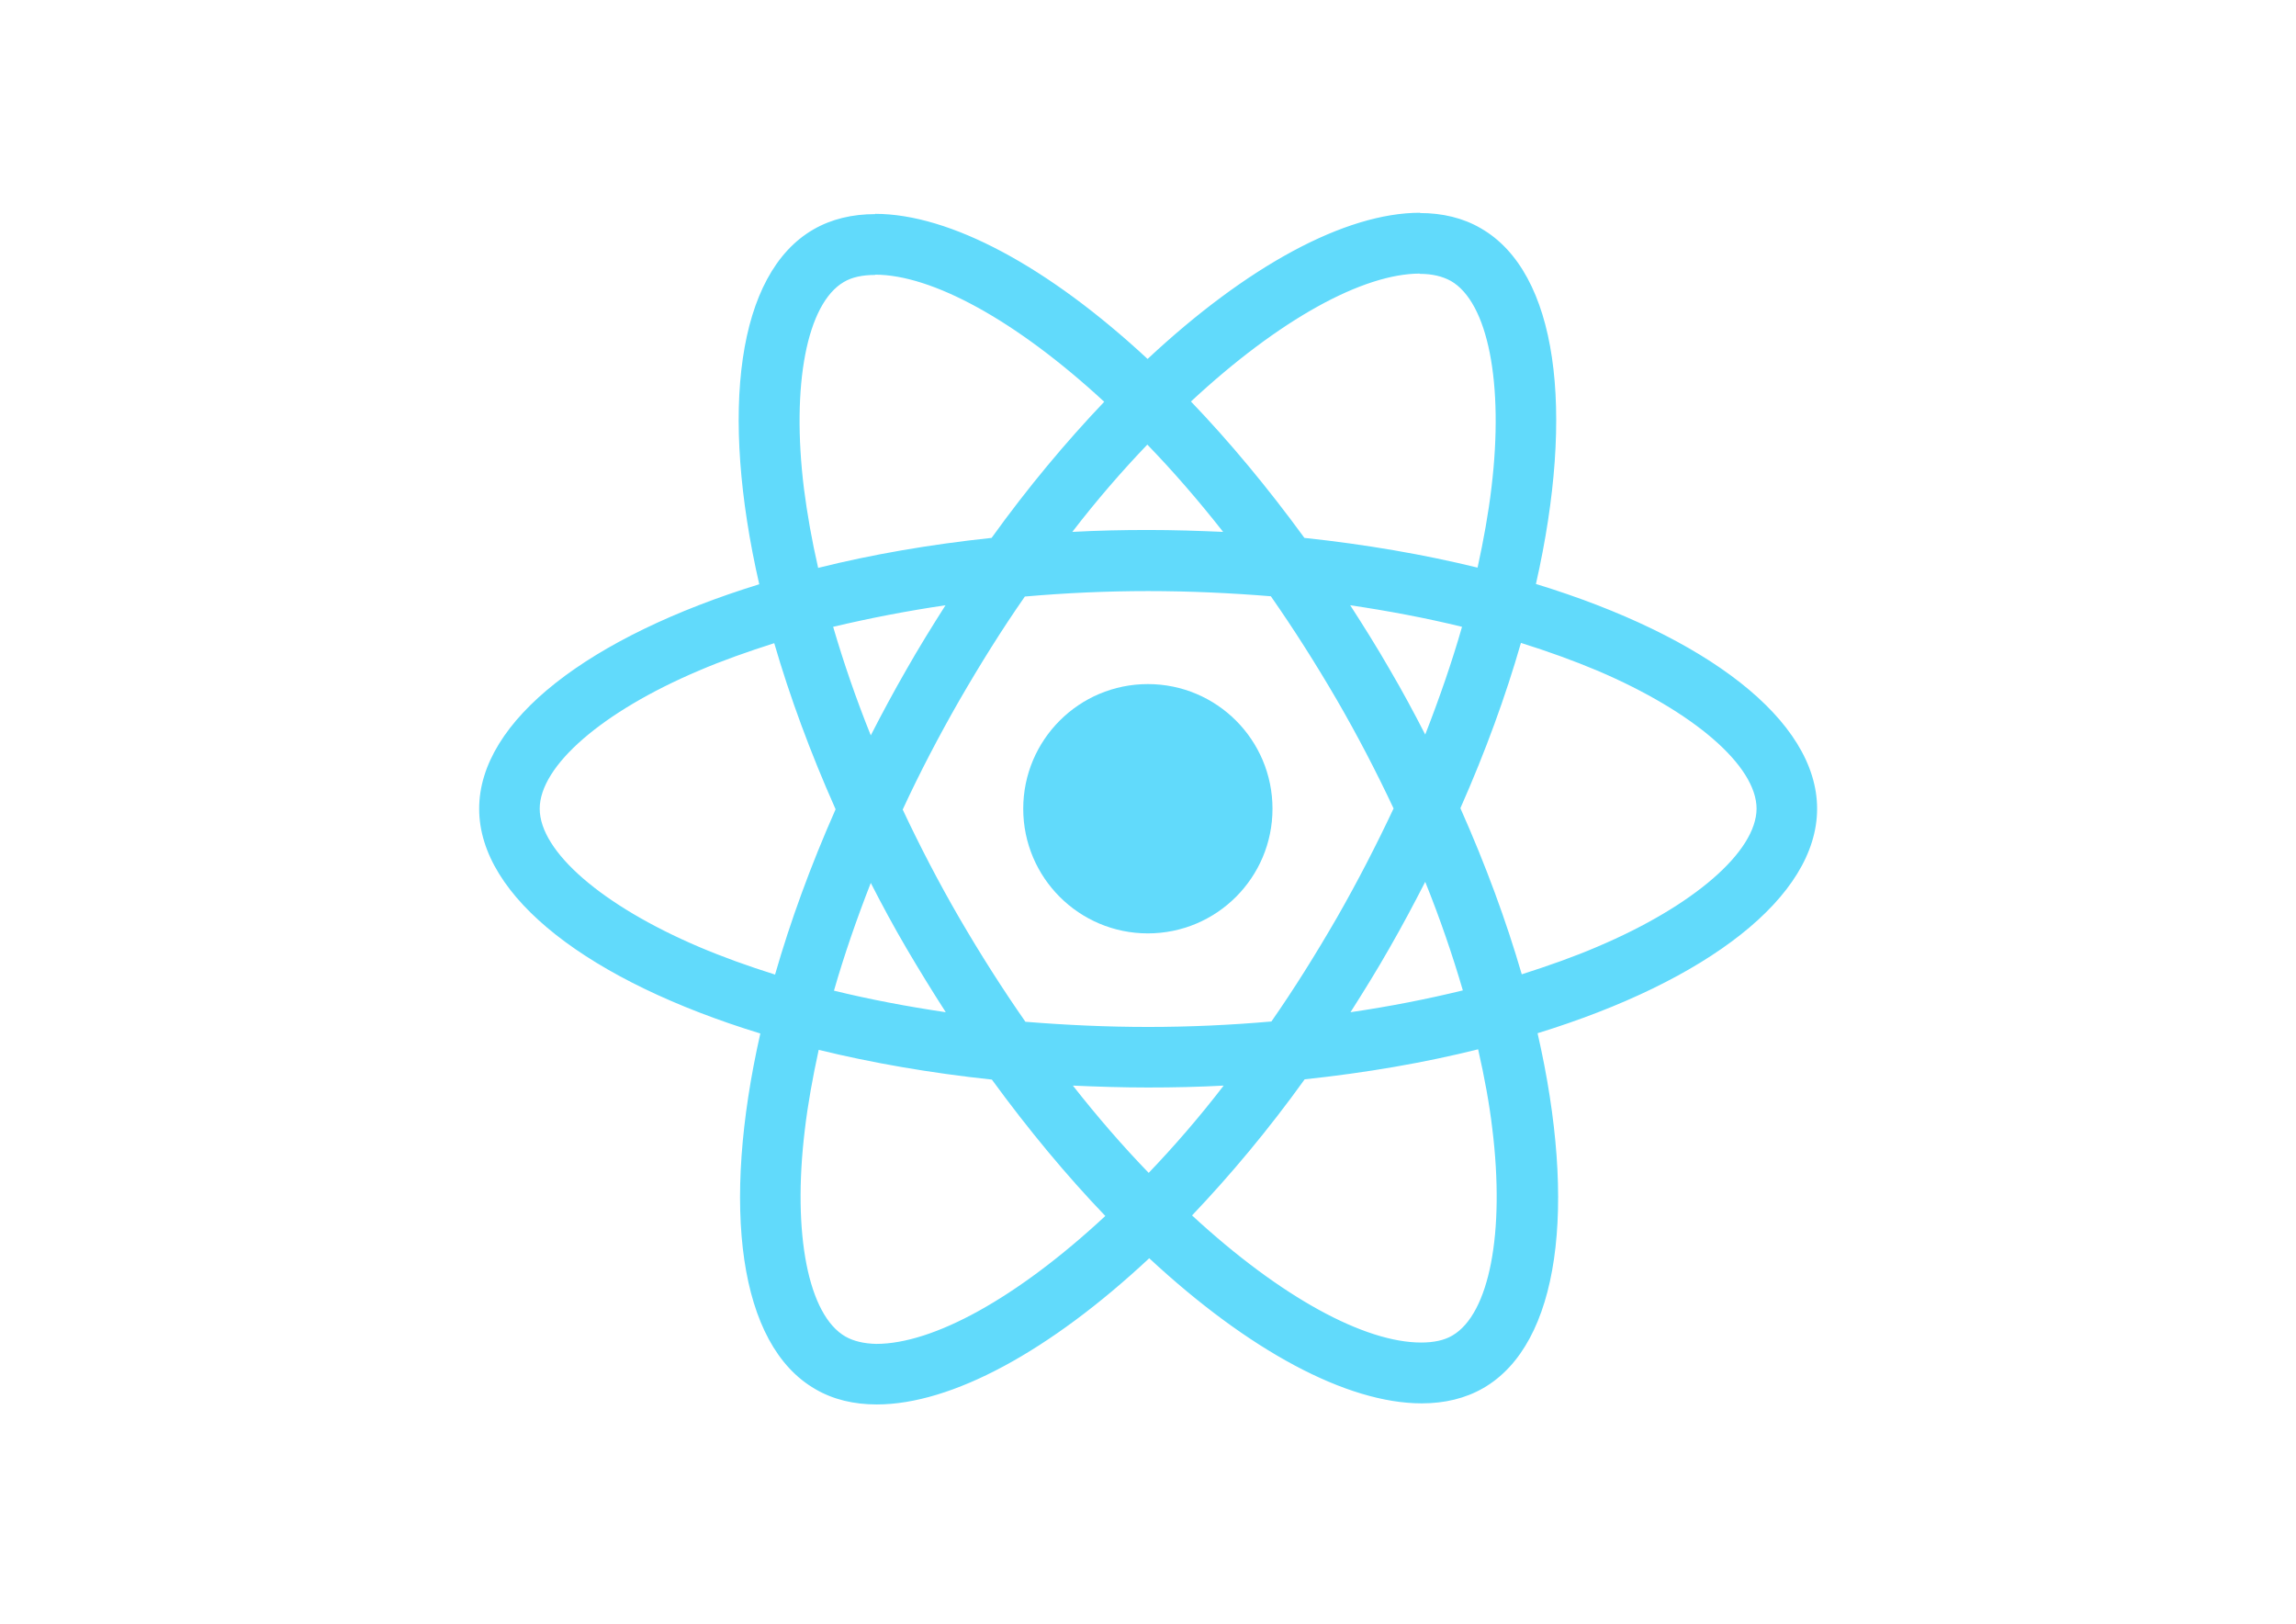
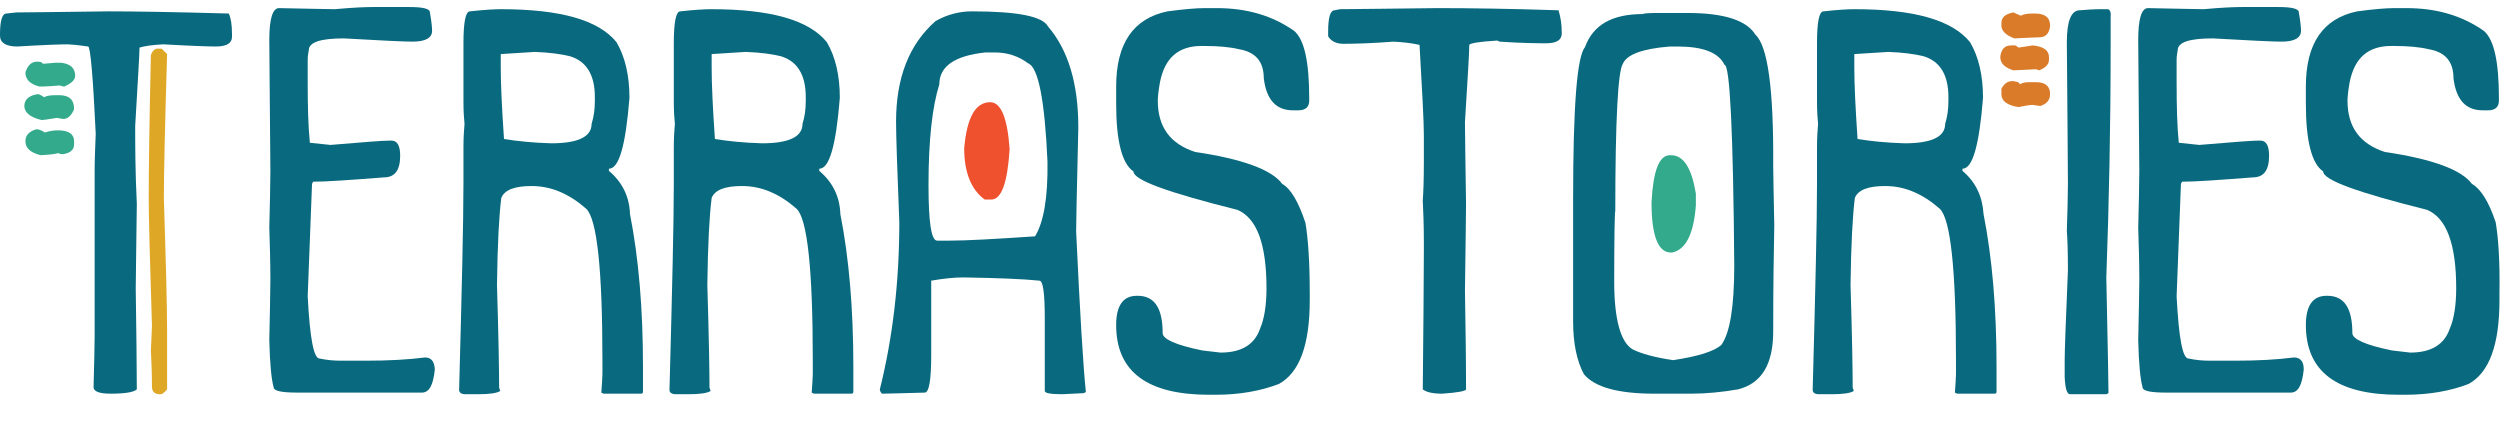
- <svg xmlns="http://www.w3.org/2000/svg" viewBox="0 0 841.9 595.3">
-   <g fill="#61DAFB">
-     <path d="M666.3 296.5c0-32.5-40.7-63.3-103.1-82.4 14.4-63.6 8-114.2-20.2-130.4-6.5-3.8-14.1-5.6-22.4-5.6v22.3c4.6 0 8.3.9 11.4 2.6 13.6 7.8 19.5 37.5 14.9 75.7-1.1 9.4-2.9 19.3-5.1 29.4-19.6-4.8-41-8.5-63.5-10.9-13.5-18.5-27.5-35.3-41.6-50 32.6-30.3 63.2-46.9 84-46.9V78c-27.5 0-63.5 19.6-99.9 53.6-36.4-33.8-72.4-53.2-99.9-53.2v22.3c20.7 0 51.4 16.5 84 46.6-14 14.7-28 31.4-41.3 49.9-22.6 2.4-44 6.1-63.6 11-2.3-10-4-19.7-5.2-29-4.7-38.2 1.1-67.9 14.6-75.8 3-1.8 6.9-2.6 11.5-2.6V78.5c-8.4 0-16 1.8-22.6 5.6-28.1 16.2-34.4 66.7-19.9 130.1-62.2 19.2-102.7 49.9-102.7 82.3 0 32.5 40.7 63.3 103.1 82.4-14.4 63.6-8 114.2 20.2 130.4 6.5 3.8 14.1 5.6 22.5 5.6 27.5 0 63.5-19.6 99.9-53.6 36.4 33.8 72.4 53.2 99.9 53.2 8.4 0 16-1.8 22.6-5.6 28.1-16.2 34.4-66.7 19.9-130.1 62-19.1 102.5-49.9 102.5-82.3zm-130.2-66.7c-3.7 12.9-8.3 26.2-13.5 39.5-4.1-8-8.4-16-13.1-24-4.6-8-9.5-15.8-14.4-23.4 14.2 2.1 27.9 4.7 41 7.9zm-45.8 106.5c-7.8 13.5-15.8 26.3-24.1 38.2-14.9 1.3-30 2-45.2 2-15.1 0-30.2-.7-45-1.9-8.3-11.9-16.4-24.6-24.2-38-7.6-13.1-14.5-26.4-20.8-39.8 6.2-13.4 13.2-26.8 20.7-39.9 7.8-13.5 15.8-26.3 24.1-38.2 14.9-1.3 30-2 45.2-2 15.1 0 30.2.7 45 1.9 8.3 11.9 16.4 24.6 24.2 38 7.6 13.1 14.5 26.4 20.8 39.8-6.3 13.4-13.2 26.8-20.7 39.9zm32.3-13c5.4 13.4 10 26.8 13.8 39.8-13.1 3.2-26.9 5.9-41.2 8 4.9-7.7 9.8-15.6 14.4-23.7 4.6-8 8.9-16.1 13-24.1zM421.2 430c-9.3-9.6-18.6-20.3-27.8-32 9 .4 18.2.7 27.5.7 9.4 0 18.7-.2 27.8-.7-9 11.7-18.3 22.4-27.5 32zm-74.4-58.9c-14.2-2.1-27.9-4.7-41-7.9 3.7-12.9 8.3-26.2 13.5-39.5 4.1 8 8.4 16 13.1 24 4.7 8 9.5 15.8 14.4 23.4zM420.7 163c9.3 9.6 18.6 20.3 27.8 32-9-.4-18.2-.7-27.5-.7-9.4 0-18.7.2-27.8.7 9-11.7 18.3-22.4 27.5-32zm-74 58.9c-4.9 7.7-9.8 15.6-14.4 23.7-4.6 8-8.9 16-13 24-5.4-13.4-10-26.8-13.8-39.8 13.1-3.1 26.9-5.8 41.2-7.9zm-90.5 125.2c-35.4-15.1-58.3-34.9-58.3-50.6 0-15.7 22.9-35.6 58.3-50.6 8.6-3.7 18-7 27.7-10.1 5.7 19.6 13.2 40 22.5 60.9-9.2 20.8-16.6 41.1-22.2 60.6-9.9-3.1-19.3-6.5-28-10.2zM310 490c-13.6-7.8-19.5-37.5-14.9-75.7 1.1-9.4 2.9-19.3 5.1-29.4 19.6 4.8 41 8.5 63.5 10.9 13.5 18.5 27.5 35.3 41.6 50-32.6 30.3-63.2 46.9-84 46.9-4.5-.1-8.3-1-11.3-2.7zm237.2-76.2c4.7 38.2-1.1 67.9-14.6 75.8-3 1.8-6.9 2.6-11.5 2.6-20.7 0-51.4-16.5-84-46.6 14-14.7 28-31.4 41.3-49.9 22.6-2.4 44-6.1 63.6-11 2.3 10.1 4.1 19.8 5.2 29.1zm38.5-66.7c-8.6 3.7-18 7-27.7 10.1-5.7-19.6-13.2-40-22.5-60.9 9.2-20.8 16.6-41.1 22.2-60.6 9.9 3.1 19.3 6.5 28.1 10.2 35.4 15.1 58.3 34.9 58.3 50.6-.1 15.7-23 35.6-58.4 50.6zM320.8 78.4z" />
-     <circle cx="420.9" cy="296.5" r="45.7" />
-     <path d="M520.5 78.1z" />
+ <svg xmlns="http://www.w3.org/2000/svg" version="1.1" id="Layer_1" x="0px" y="0px" viewBox="0 0 462.3 80.8" style="enable-background:new 0 0 462.3 80.8;" xml:space="preserve">
+   <style type="text/css">
+ 	.st0{fill:#09697E;}
+ 	.st1{fill:#33AA8B;}
+ 	.st2{fill:#DEA826;}
+ 	.st3{fill:#EF502E;}
+ 	.st4{fill:#D97B29;}
+ </style>
+   <g>
+     <path class="st0" d="M20,2.1C11.4,2.2,5.7,2.3,3,2.3L1.2,2.5C0.4,2.5,0,3.8,0,6.4v0.2c0,1.3,1.1,2,3.2,2c4.9-0.3,8-0.4,9.3-0.4   c0.4,0,1.7,0.1,3.8,0.4c0.4,0,0.9,5.4,1.4,16.1c-0.1,2.6-0.2,5-0.2,6.9v30.7c0,2-0.1,5.1-0.2,9.3c0,0.8,1.1,1.2,3.2,1.2   c2.7,0,4.3-0.3,4.8-0.8c0-4.8-0.1-11-0.2-18.6c0-1.6,0.1-6.8,0.2-15.7C25,31.5,25,26.6,25,23.3c0.5-8.6,0.8-13.4,0.8-14.5   c1-0.3,2.4-0.5,4.4-0.6c5.3,0.3,8.6,0.4,9.7,0.4c2,0,3-0.6,3-1.8V6.3c0-1.7-0.2-3-0.6-3.8C31.6,2.2,24.2,2.1,20,2.1z" />
+     <path class="st1" d="M10.7,24.1c-0.7,0-1.5,0.1-2.4,0.4c-0.6-0.4-1.1-0.6-1.6-0.6c-1.3,0.4-2,1.1-2,2.2c0,1.3,0.9,2.1,2.8,2.6   c2.1-0.1,3.2-0.3,3.2-0.4c0.2,0.1,0.5,0.2,0.8,0.2h0.2c1.3-0.2,2-0.8,2-1.8v-0.6C13.7,24.8,12.7,24.1,10.7,24.1z" />
+     <path class="st2" d="M29.9,9h-1c-0.5,0.2-0.8,0.6-1,1.2c-0.3,13-0.4,21.8-0.4,26.6c0,3.2,0.2,11,0.6,23.4c0,0.6-0.1,2.1-0.2,4.6   c0.1,1.9,0.2,4.2,0.2,6.7c0,0.9,0.5,1.4,1.4,1.4h0.4c0.7-0.5,1-0.8,1-1V61c0-3.9-0.2-12-0.6-24.4c0-4.2,0.2-13.1,0.6-26.6L29.9,9z" />
+     <path class="st1" d="M10.9,17.6h-0.6c-0.9,0-1.7,0.1-2.2,0.4c0-0.1-0.3-0.3-1-0.6c-1.7,0.2-2.6,1-2.6,2.2c0,1.2,1.1,2.1,3.2,2.6   c0.2,0,1.1-0.1,2.8-0.4l1.2,0.2c0.8,0,1.5-0.6,2-1.8C13.7,18.4,12.8,17.6,10.9,17.6z" />
+     <path class="st1" d="M11.3,11.6h-1l-2.4,0.2c0-0.2-0.3-0.4-1-0.4c-1.1,0-1.8,0.7-2.2,2c0,1.3,0.9,2.2,2.6,2.6h0.6   c0.8,0,1.8-0.1,3.2-0.2c0.2,0.1,0.5,0.2,0.8,0.2c1.3-0.6,2-1.2,2-2C13.9,12.6,13,11.8,11.3,11.6z" />
+     <path class="st0" d="M78.6,66.1c-3.1,0.4-6.7,0.6-10.9,0.6h-4.6c-1.3,0-2.6-0.1-4-0.4c-1.1,0-1.8-3.8-2.2-11.5L57.7,34l0.2-0.4   c2.4,0,6.7-0.3,13.1-0.8c2,0,3-1.3,3-4c0-1.8-0.5-2.8-1.6-2.8H72c-1.2,0-4.9,0.3-10.9,0.8l-3.8-0.4c-0.3-3-0.4-6.7-0.4-11.1v-4.2   c0-0.7,0.1-1.3,0.2-1.8c0-1.5,2.2-2.2,6.5-2.2c6.9,0.4,11.2,0.6,12.7,0.6c2.4,0,3.6-0.7,3.6-2c0-0.6-0.1-1.7-0.4-3.4   c0-0.7-1.3-1-3.8-1H69c-1.5,0-3.8,0.1-7.1,0.4c-1.3,0-4.8-0.1-10.3-0.2c-1.2,0-1.8,2-1.8,5.9c0,2.3,0.1,10.4,0.2,24.2   c0,2.6-0.1,6.1-0.2,10.5c0.1,3.2,0.2,6.4,0.2,9.7c0,2.2-0.1,5.9-0.2,11.1c0.1,4.4,0.4,7.3,0.8,8.7c0,0.7,1.5,1,4.4,1h23   c1.4,0,2.1-1.4,2.4-4.2v-0.2C80.3,66.9,79.8,66.1,78.6,66.1z" />
+     <path class="st0" d="M112.6,31.6v-0.4c1.9,0,3.1-4.4,3.8-13.1c0-4.1-0.8-7.6-2.4-10.3c-3.3-4.1-10.4-6.1-21.4-6.1   c-1.1,0-3,0.1-5.7,0.4c-0.8,0-1.2,2-1.2,5.9v10.7c0,1.9,0.1,3.3,0.2,4.2c-0.1,1.1-0.2,2.6-0.2,4.4V34c0,6.9-0.3,19.6-0.8,38.1   c0,0.5,0.4,0.8,1.2,0.8h2.4c2,0,3.4-0.2,4-0.6c0-0.1-0.1-0.3-0.2-0.6c0-2.9-0.1-9.3-0.4-19c0.1-7.7,0.4-13,0.8-16.1   c0.6-1.5,2.5-2.2,5.6-2.2c3.6,0,6.9,1.4,10.1,4.2c2,1.9,3,11.2,3,28v2.6c0,0.7-0.1,1.8-0.2,3.4l0.4,0.2h6.9c0.3,0,0.4-0.1,0.4-0.4   v-4.6c0-10.7-0.8-20.1-2.4-28.2C116.4,36.4,115.1,33.7,112.6,31.6z M110,18.7c0,1.6-0.2,2.9-0.6,4.2c0,2.4-2.5,3.6-7.5,3.6   c-3.4-0.1-6.3-0.4-8.7-0.8c-0.4-5.8-0.6-10.2-0.6-13.1V10l6.3-0.4c2.7,0.1,4.9,0.4,6.5,0.8c3,0.9,4.6,3.4,4.6,7.5V18.7z" />
+     <path class="st0" d="M151.5,31.6v-0.4c1.9,0,3.1-4.4,3.8-13.1c0-4.1-0.8-7.6-2.4-10.3c-3.3-4.1-10.4-6.1-21.4-6.1   c-1.1,0-3,0.1-5.7,0.4c-0.8,0-1.2,2-1.2,5.9v10.7c0,1.9,0.1,3.3,0.2,4.2c-0.1,1.1-0.2,2.6-0.2,4.4V34c0,6.9-0.3,19.6-0.8,38.1   c0,0.5,0.4,0.8,1.2,0.8h2.4c2,0,3.4-0.2,4-0.6c0-0.1-0.1-0.3-0.2-0.6c0-2.9-0.1-9.3-0.4-19c0.1-7.7,0.4-13,0.8-16.1   c0.6-1.5,2.5-2.2,5.6-2.2c3.6,0,6.9,1.4,10.1,4.2c2,1.9,3,11.2,3,28v2.6c0,0.7-0.1,1.8-0.2,3.4l0.4,0.2h6.9c0.3,0,0.4-0.1,0.4-0.4   v-4.6c0-10.7-0.8-20.1-2.4-28.2C155.3,36.4,154,33.7,151.5,31.6z M149,18.7c0,1.6-0.2,2.9-0.6,4.2c0,2.4-2.5,3.6-7.5,3.6   c-3.4-0.1-6.3-0.4-8.7-0.8c-0.4-5.8-0.6-10.2-0.6-13.1V10l6.3-0.4c2.7,0.1,4.9,0.4,6.5,0.8c3,0.9,4.6,3.4,4.6,7.5V18.7z" />
+     <path class="st3" d="M183.1,18.9c-2.7,0-4.3,2.8-4.8,8.5c0,4.5,1.3,7.7,3.8,9.5h1.2c1.9,0,3-3.1,3.4-9.3   C186.3,21.8,185.1,18.9,183.1,18.9z" />
+     <path class="st0" d="M199.4,23.7v-0.2c0-8.1-1.9-14.3-5.6-18.6c-1-1.9-5.7-2.8-14.1-2.8c-2.3,0-4.6,0.6-6.7,1.8   c-4.9,4.3-7.3,10.5-7.3,18.6c0,2.4,0.2,8.6,0.6,18.6c0,11-1.2,21.3-3.6,30.9c0,0.2,0.1,0.5,0.4,0.8c1.2,0,3.8-0.1,7.9-0.2   c0.8,0,1.2-2.3,1.2-6.9V51.9c2.3-0.4,4.3-0.6,5.9-0.6c6.5,0.1,11.2,0.3,14.1,0.6c0.7,0,1,2.4,1,7.1v13.3c0,0.4,1.1,0.6,3.2,0.6   c0.4,0,1.7-0.1,4-0.2l0.4-0.2c-0.5-4.8-1.1-14.7-1.8-29.7C199,42.1,199.1,35.8,199.4,23.7z M191.4,43.7c-7.4,0.5-12.7,0.8-15.9,0.8   h-2.2c-1.1,0-1.6-3.4-1.6-10.3c0-8.3,0.7-14.5,2-18.6c0-3.3,2.8-5.3,8.5-5.9h1.8c2.3,0,4.4,0.7,6.1,2c1.9,0.7,3.1,6.8,3.6,18.2   C193.8,36.5,193,41.1,191.4,43.7z" />
+     <path class="st0" d="M237.1,34c-1.9-2.6-7.3-4.6-16.1-5.9c-4.6-1.5-6.9-4.6-6.9-9.5c0-0.6,0.1-1.7,0.4-3.4c0.9-4.5,3.4-6.7,7.7-6.7   h0.4c2.7,0,4.9,0.2,6.5,0.6c3,0.5,4.6,2.2,4.6,5.4c0.5,4,2.3,5.9,5.4,5.9h1c1.3,0,2-0.6,2-1.8v-0.4c0-6.8-0.9-10.9-2.8-12.5   c-4-2.8-8.7-4.2-14.3-4.2h-2.2c-1.6,0-3.9,0.2-6.9,0.6c-6.3,1.3-9.5,5.9-9.5,13.9v3.2c0,6.9,1.1,11.1,3.2,12.5   c0,1.6,6.4,3.9,19.2,7.1c3.6,1.5,5.4,6.3,5.4,14.5c0,3.1-0.4,5.7-1.2,7.5c-1,2.9-3.4,4.4-7.3,4.4l-3.4-0.4c-4.9-1-7.3-2.1-7.3-3.2   c0-4.6-1.5-6.9-4.6-6.9h-0.2c-2.5,0-3.8,1.8-3.8,5.4c0,8.6,5.7,12.9,17.2,12.9h1.2c4.4,0,8.3-0.7,11.7-2c3.8-2.1,5.7-7.2,5.7-15.5   v-1.2c0-5.8-0.3-10.2-0.8-13.1C240.1,37.3,238.7,34.9,237.1,34z" />
+     <path class="st0" d="M265.8,1.5c-9.7,0.1-15.7,0.2-18,0.2l-1,0.2c-0.8,0-1.2,1.3-1.2,4v0.8c0.5,0.9,1.5,1.4,2.8,1.4   c2.3,0,5.4-0.1,9.3-0.4c1.9,0.1,3.5,0.3,4.8,0.6c0.5,8.7,0.8,14.2,0.8,16.7V30c0,3.4-0.1,5.7-0.2,7.1c0.1,2,0.2,4.6,0.2,7.7v1.4   c0,5.9-0.1,14.5-0.2,25.8c0.6,0.5,1.8,0.8,3.6,0.8c2.9-0.2,4.4-0.5,4.4-0.8c0-5.9-0.1-12-0.2-18.2c0.1-8.4,0.2-13.7,0.2-16.1   c-0.1-7.7-0.2-12.8-0.2-15.1c0.5-8.1,0.8-12.9,0.8-14.3c0.1-0.3,1.8-0.6,5.2-0.8l0.4,0.2C281.7,8,284.7,8,286,8   c1.8,0,2.8-0.6,2.8-1.8V6.1c0-1.6-0.2-2.9-0.6-4.2C279,1.6,271.5,1.5,265.8,1.5z" />
+     <path class="st0" d="M324.6,6.4c-1.6-2.6-5.7-4-12.5-4h-5.7c-1.7,0-2.6,0.1-2.6,0.2c-5.7,0-9.2,2-10.7,6.1   c-1.5,1.8-2.2,11.1-2.2,28.2v22.6c0,4,0.7,7.3,2,9.7c2,2.4,6.3,3.6,13.1,3.6h6.7c2.9,0,5.8-0.3,8.7-0.8c4.4-1.1,6.5-4.7,6.5-10.7   c0-8.2,0.1-14.7,0.2-19.6c-0.1-5.6-0.2-9.3-0.2-11.1C328,16.5,326.9,8.5,324.6,6.4z M318.3,63.8c-1.4,1.2-4.3,2.1-8.9,2.8   c-3.4-0.5-5.9-1.2-7.5-2c-2.2-1.3-3.4-5.5-3.4-12.5c0-8.7,0.1-13.1,0.2-13.1c0-16.8,0.5-25.9,1.4-27.2c0.7-1.7,3.6-2.8,8.7-3.2h1.4   c4.7,0,7.6,1.1,8.7,3.4c1,0,1.6,12.4,1.8,37.1C320.7,56.7,319.9,61.6,318.3,63.8z" />
+     <path class="st1" d="M309,28.7h-0.2c-2,0-3.1,2.9-3.4,8.7c0,6.2,1.2,9.3,3.6,9.3h0.2c2.5-0.5,4-3.4,4.4-8.7v-2.2   C312.8,31,311.3,28.7,309,28.7z" />
+     <path class="st0" d="M362.9,31.6v-0.4c1.9,0,3.1-4.4,3.8-13.1c0-4.1-0.8-7.6-2.4-10.3c-3.3-4.1-10.4-6.1-21.4-6.1   c-1.1,0-3,0.1-5.7,0.4c-0.8,0-1.2,2-1.2,5.9v10.7c0,1.9,0.1,3.3,0.2,4.2c-0.1,1.1-0.2,2.6-0.2,4.4V34c0,6.9-0.3,19.6-0.8,38.1   c0,0.5,0.4,0.8,1.2,0.8h2.4c2,0,3.4-0.2,4-0.6c0-0.1-0.1-0.3-0.2-0.6c0-2.9-0.1-9.3-0.4-19c0.1-7.7,0.4-13,0.8-16.1   c0.6-1.5,2.5-2.2,5.6-2.2c3.6,0,6.9,1.4,10.1,4.2c2,1.9,3,11.2,3,28v2.6c0,0.7-0.1,1.8-0.2,3.4l0.4,0.2h6.9c0.3,0,0.4-0.1,0.4-0.4   v-4.6c0-10.7-0.8-20.1-2.4-28.2C366.6,36.4,365.4,33.7,362.9,31.6z M360.3,18.7c0,1.6-0.2,2.9-0.6,4.2c0,2.4-2.5,3.6-7.5,3.6   c-3.4-0.1-6.3-0.4-8.7-0.8c-0.4-5.8-0.6-10.2-0.6-13.1V10l6.3-0.4c2.7,0.1,4.9,0.4,6.5,0.8c3,0.9,4.6,3.4,4.6,7.5V18.7z" />
+     <path class="st4" d="M376.5,15.2h-1.4c-0.6,0-1.1,0.1-1.6,0.4c0-0.3-0.4-0.5-1.2-0.6h-0.2c-0.9,0-1.5,0.5-2,1.4v1   c0,1.3,1.1,2.1,3.2,2.4c1.4-0.3,2.2-0.4,2.6-0.4l1.4,0.2c1.2-0.4,1.8-1.1,1.8-2.2C379.1,15.9,378.2,15.2,376.5,15.2z" />
+     <path class="st4" d="M372.3,13c0.8,0,2.2-0.1,4.2-0.2c0.3,0.1,0.5,0.2,0.6,0.2c1.2-0.5,1.8-1.1,1.8-2v-0.4c0-1.3-1-2-3-2.2   l-2.6,0.4l-0.6-0.4h-0.8c-1.2,0-1.8,0.7-2,2v0.2C369.9,11.7,370.7,12.5,372.3,13z" />
+     <path class="st4" d="M376.3,2.5h-0.4c-0.9,0-1.7,0.1-2.2,0.4l-1.4-0.6c-1.5,0.3-2.2,0.9-2.2,2v0.4c0,1,0.8,1.8,2.4,2.4   c2.4-0.1,3.9-0.2,4.6-0.2c1.2,0,1.8-0.7,2-2V4.7C379.1,3.2,378.1,2.5,376.3,2.5z" />
+     <path class="st0" d="M389.8,1.7h-1.4c-1.3,0-2.5,0.1-3.8,0.2c-1.6,0-2.4,2-2.4,5.9c0.1,13.7,0.2,22.5,0.2,26.2   c0,2.3-0.1,5.3-0.2,8.7c0.1,1.2,0.2,3.7,0.2,7.3c-0.4,9.4-0.6,14.9-0.6,16.7v3c0.1,2.1,0.4,3.2,1,3.2h6.7l0.4-0.2   c0-0.8-0.1-7.9-0.4-21.4c0.5-13.7,0.8-28,0.8-43v-5C390.4,2.3,390.2,1.8,389.8,1.7z" />
+     <path class="st0" d="M424.2,66.1c-3.1,0.4-6.7,0.6-10.9,0.6h-4.6c-1.3,0-2.6-0.1-4-0.4c-1.1,0-1.8-3.8-2.2-11.5l0.8-20.8l0.2-0.4   c2.4,0,6.7-0.3,13.1-0.8c2,0,3-1.3,3-4c0-1.8-0.5-2.8-1.6-2.8h-0.4c-1.2,0-4.9,0.3-10.9,0.8l-3.8-0.4c-0.3-3-0.4-6.7-0.4-11.1v-4.2   c0-0.7,0.1-1.3,0.2-1.8c0-1.5,2.2-2.2,6.5-2.2c6.9,0.4,11.2,0.6,12.7,0.6c2.4,0,3.6-0.7,3.6-2c0-0.6-0.1-1.7-0.4-3.4   c0-0.7-1.3-1-3.8-1h-6.7c-1.5,0-3.8,0.1-7.1,0.4c-1.3,0-4.8-0.1-10.3-0.2c-1.2,0-1.8,2-1.8,5.9c0,2.3,0.1,10.4,0.2,24.2   c0,2.6-0.1,6.1-0.2,10.5c0.1,3.2,0.2,6.4,0.2,9.7c0,2.2-0.1,5.9-0.2,11.1c0.1,4.4,0.4,7.3,0.8,8.7c0,0.7,1.5,1,4.4,1h23   c1.4,0,2.1-1.4,2.4-4.2v-0.2C426,66.9,425.4,66.1,424.2,66.1z" />
+     <path class="st0" d="M461.5,41.1c-1.3-3.9-2.8-6.2-4.4-7.1c-1.9-2.6-7.3-4.6-16.1-5.9c-4.6-1.5-6.9-4.6-6.9-9.5   c0-0.6,0.1-1.7,0.4-3.4c0.9-4.5,3.4-6.7,7.7-6.7h0.4c2.7,0,4.9,0.2,6.5,0.6c3,0.5,4.6,2.2,4.6,5.4c0.5,4,2.3,5.9,5.4,5.9h1   c1.3,0,2-0.6,2-1.8v-0.4c0-6.8-0.9-10.9-2.8-12.5c-4-2.8-8.7-4.2-14.3-4.2h-2.2c-1.6,0-3.9,0.2-6.9,0.6c-6.3,1.3-9.5,5.9-9.5,13.9   v3.2c0,6.9,1.1,11.1,3.2,12.5c0,1.6,6.4,3.9,19.2,7.1c3.6,1.5,5.4,6.3,5.4,14.5c0,3.1-0.4,5.7-1.2,7.5c-1,2.9-3.4,4.4-7.3,4.4   l-3.4-0.4c-4.9-1-7.3-2.1-7.3-3.2c0-4.6-1.5-6.9-4.6-6.9h-0.2c-2.5,0-3.8,1.8-3.8,5.4c0,8.6,5.7,12.9,17.2,12.9h1.2   c4.4,0,8.3-0.7,11.7-2c3.8-2.1,5.7-7.2,5.7-15.5v-1.2C462.3,48.4,462,44,461.5,41.1z" />
  </g>
</svg>
